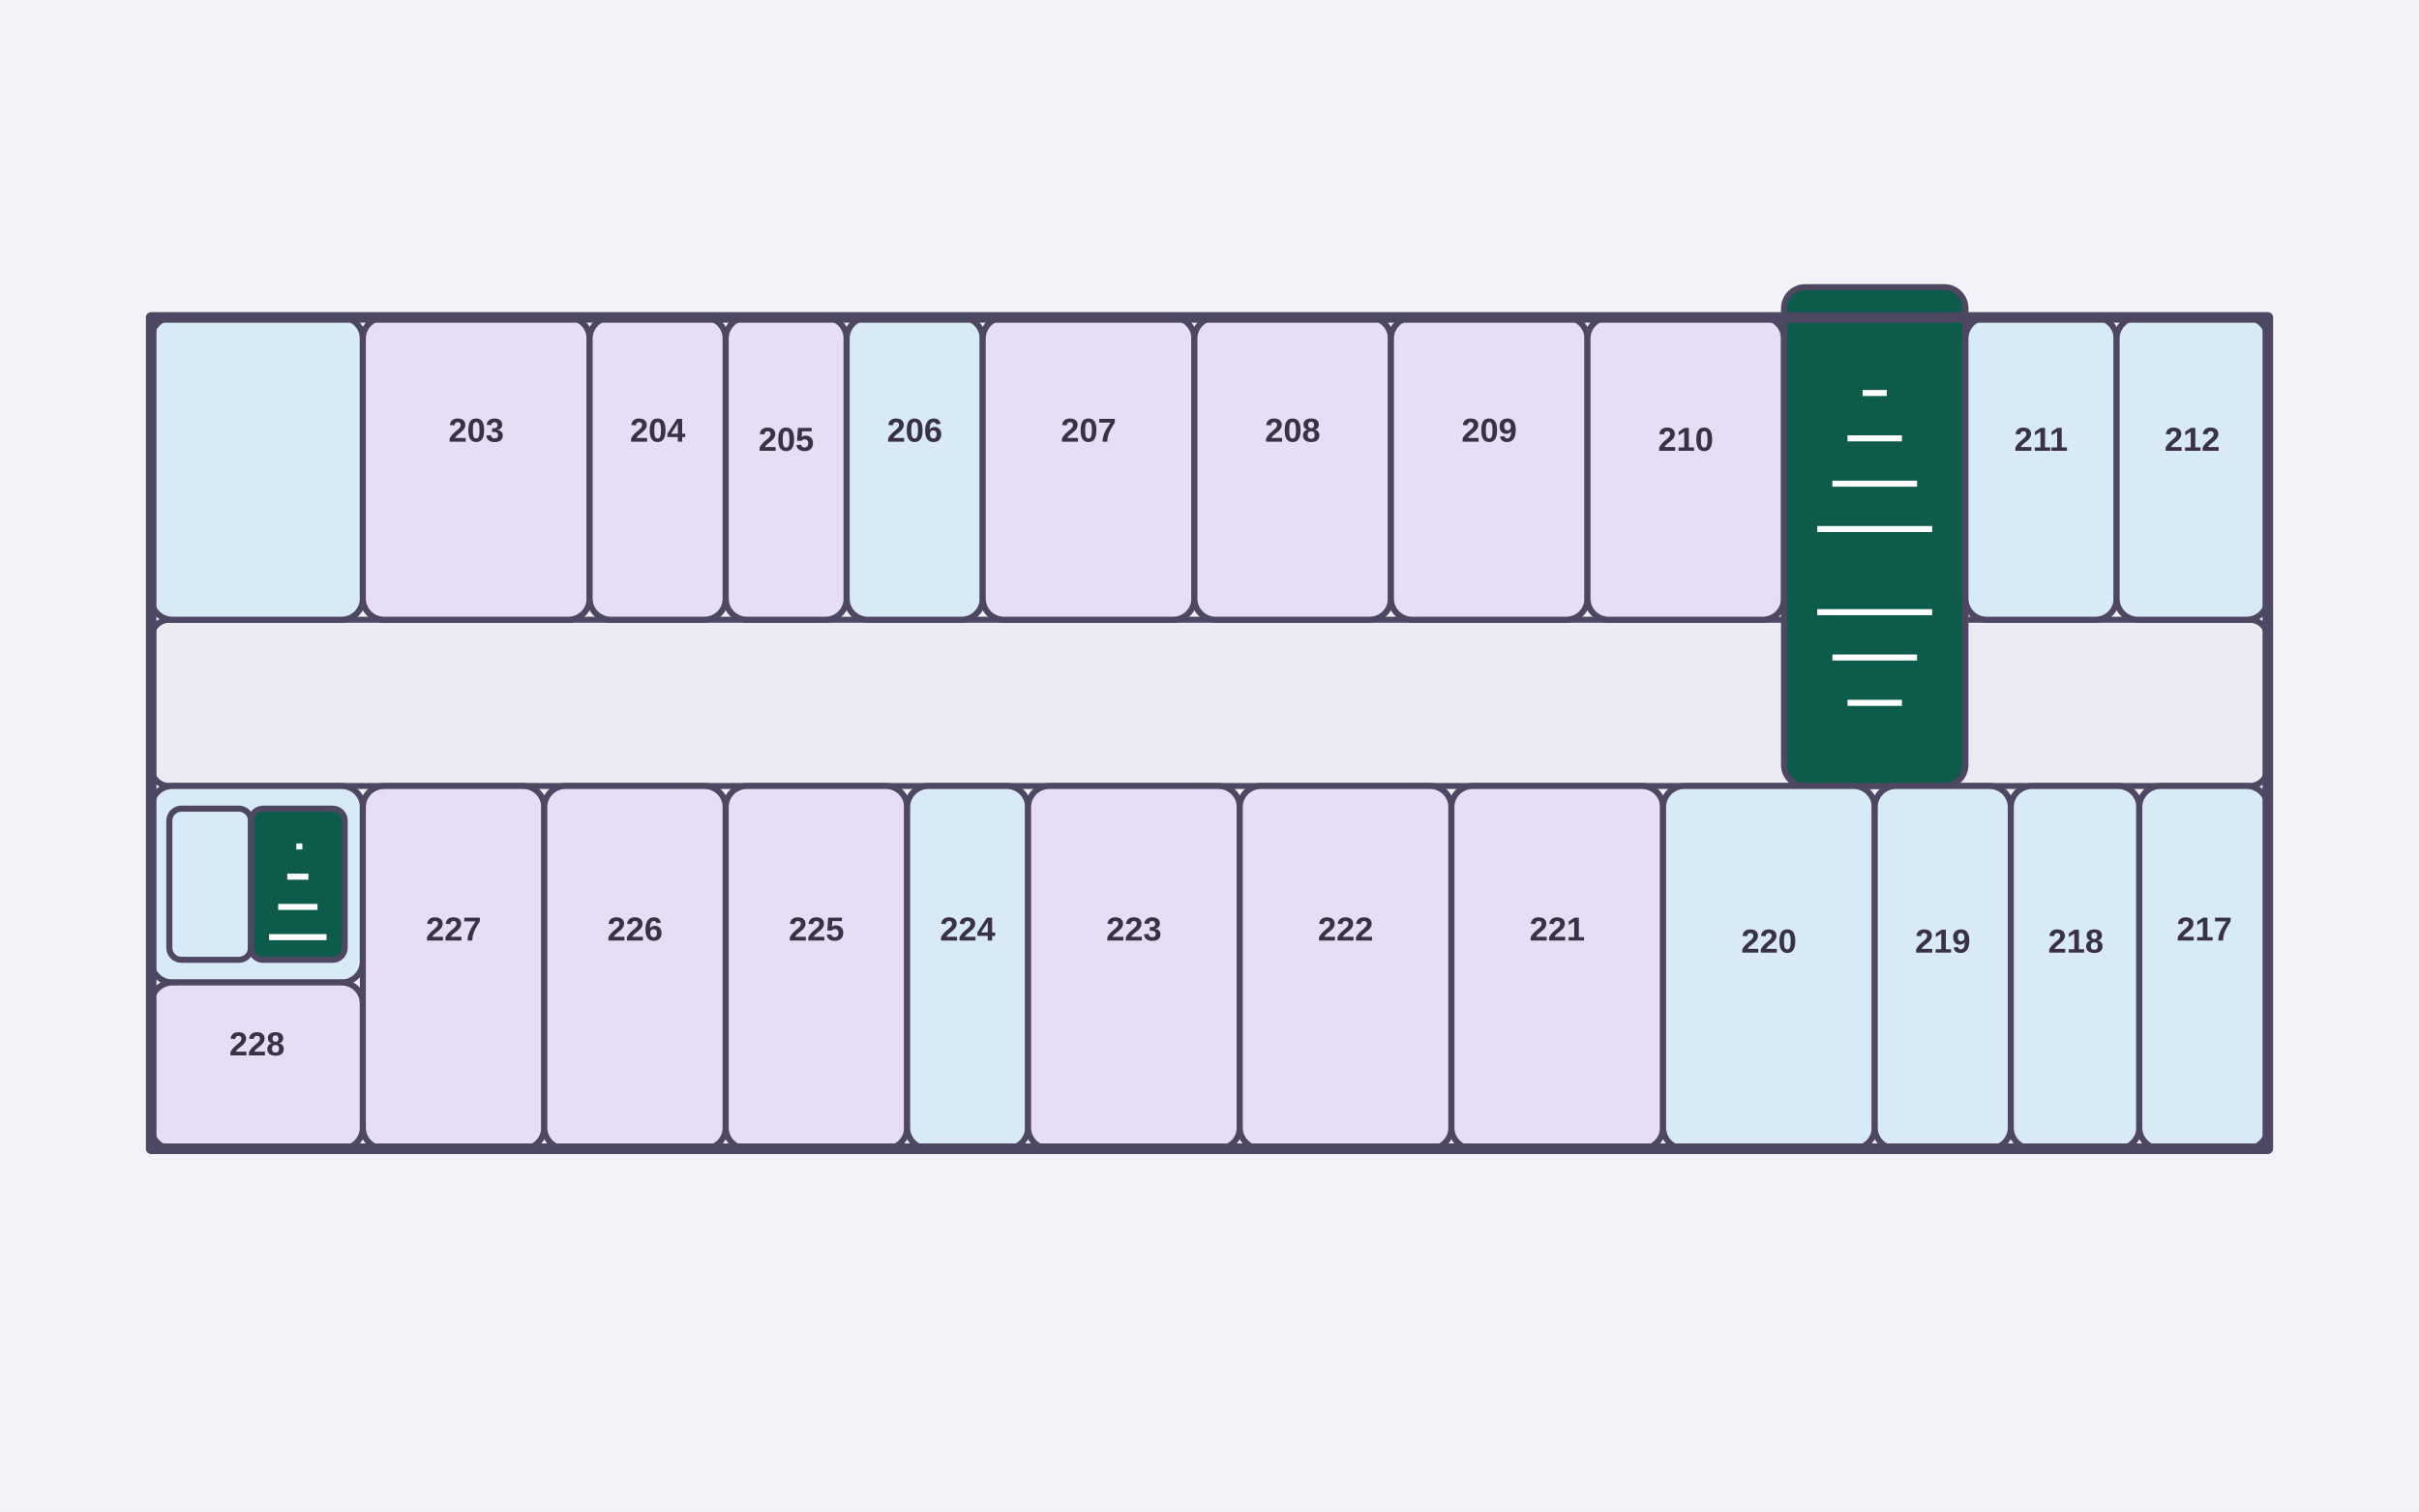
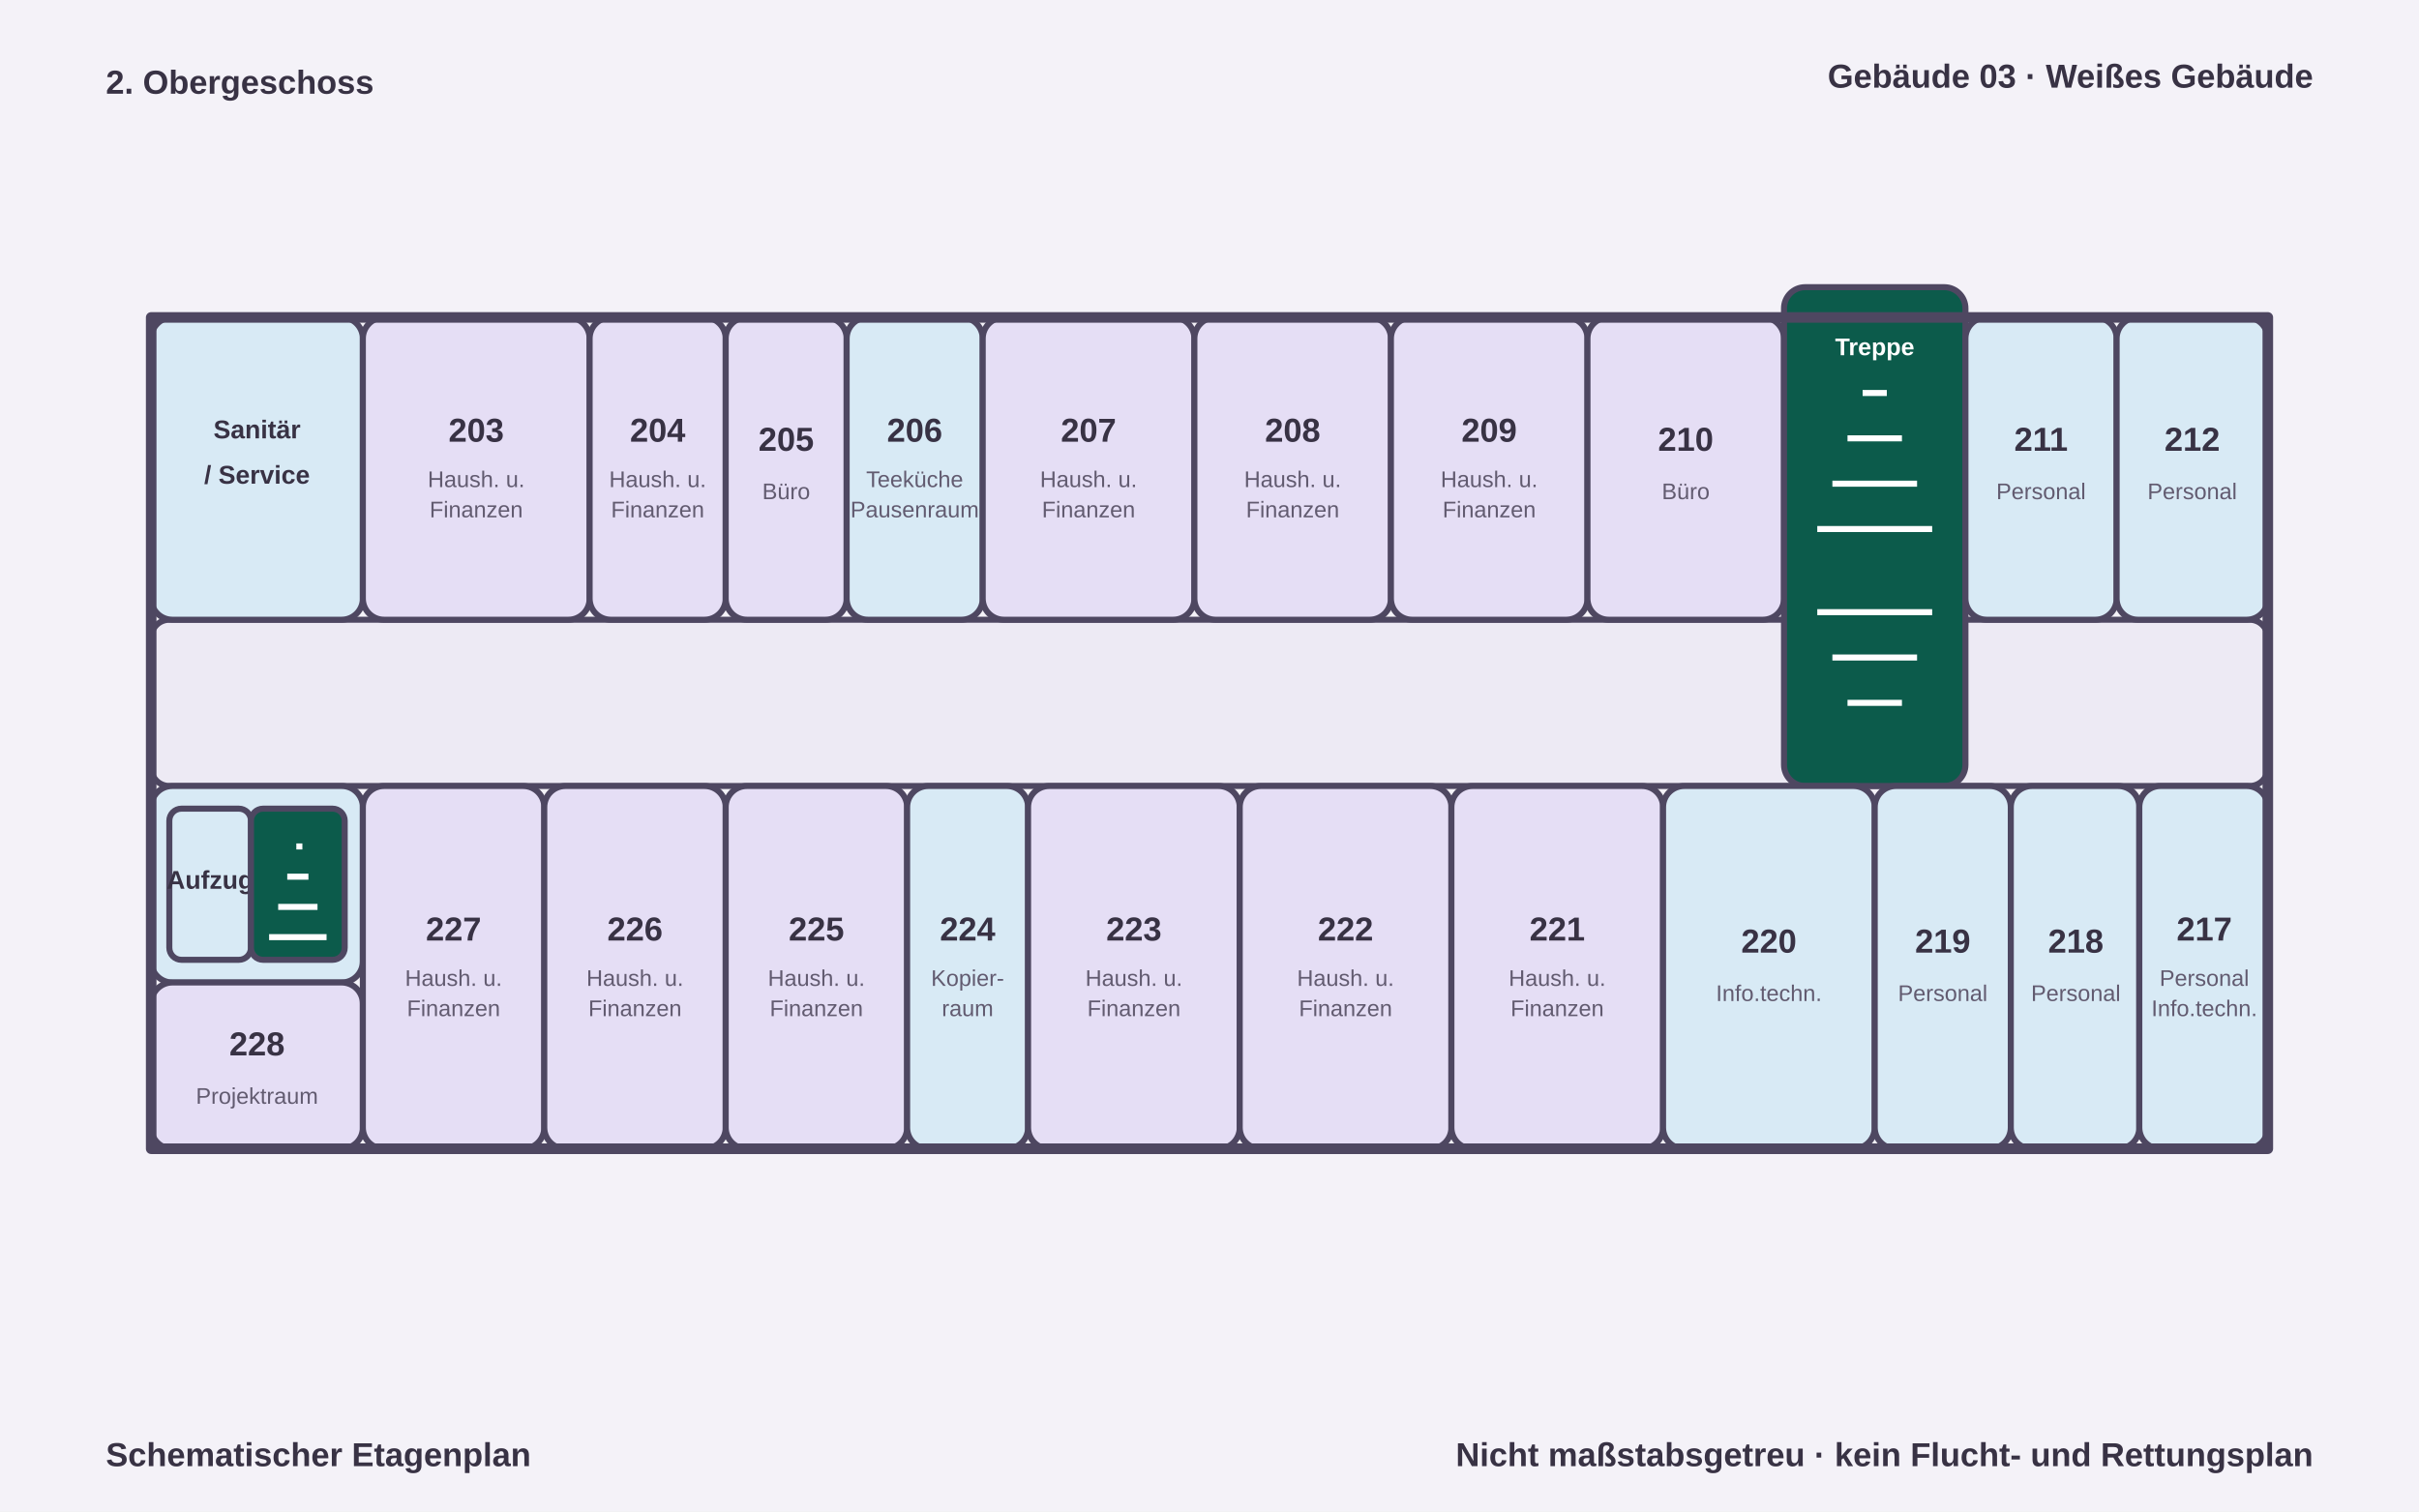
<svg xmlns="http://www.w3.org/2000/svg" viewBox="0 0 1600 1000" role="img">
  <rect width="1600" height="1000" fill="#F4F2F8" />
+   <g id="header">
+     <text class="map-text" x="70" y="62" fill="#383244" font-size="22px" font-weight="600" font-family="Arial,sans-serif" stroke="none">2. Obergeschoss</text>
+     <text class="map-text" x="1530" y="58" fill="#383244" font-size="22px" font-weight="600" text-anchor="end" font-family="Arial,sans-serif" stroke="none">Gebäude 03 · Weißes Gebäude</text>
+   </g>
  <rect class="corridor" x="100" y="410" width="1400" height="110" rx="12" fill="#EDEAF4" stroke="#4E4761" stroke-width="4" />
  <g class="core" fill="#D8EAF5" stroke="#4E4761" stroke-width="4">
    <rect x="100" y="210" width="140" height="200" rx="14" />
+     <text class="core-label map-text" x="170" y="290" font-family="Arial,sans-serif" font-size="17px" font-weight="600" fill="#383244" stroke="none" text-anchor="middle">Sanitär</text>
+     <text class="core-label map-text" x="170" y="320" font-family="Arial,sans-serif" font-size="17px" font-weight="600" fill="#383244" stroke="none" text-anchor="middle">/ Service</text>
  </g>
  <g class="core" fill="#D8EAF5" stroke="#4E4761" stroke-width="4">
    <rect x="100" y="520" width="140" height="130" rx="14" />
    <rect x="112" y="535" width="54" height="100" rx="8" />
+     <text class="core-label map-text" x="139" y="588" font-family="Arial,sans-serif" font-size="17px" font-weight="600" fill="#383244" stroke="none" text-anchor="middle">Aufzug</text>
    <rect class="stair" x="166" y="535" width="62" height="100" rx="8" fill="#0C5B4B" stroke="#4E4761" stroke-width="4" />
    <path class="stair-line" d="M178 620h38m-32-20h26m-20-20h14m-8-20h4" fill="none" stroke="#FFF" stroke-width="4" />
  </g>
  <g id="room-koethen-03-second-floor-203" class="room" data-room-number="203" data-room-key="koethen-03-second-floor-203" data-building-key="koethen-03" data-floor-key="koethen-03-second-floor" data-focus-x="315" data-focus-y="310" fill="#E5DEF5" stroke="#4E4761" stroke-width="4" text-anchor="middle" dominant-baseline="middle">
    <rect x="240" y="210" width="150" height="200" rx="14" />
    <text class="room-number map-text" x="315" y="286" font-family="Arial,sans-serif" font-size="22px" font-weight="600" fill="#383244" stroke="none">203</text>
+     <text class="label map-text" x="315" y="318" font-family="Arial,sans-serif" font-size="15px" font-weight="500" fill="#625B70" stroke="none">Haush. u.</text>
+     <text class="label map-text" x="315" y="338" font-family="Arial,sans-serif" font-size="15px" font-weight="500" fill="#625B70" stroke="none">Finanzen</text>
  </g>
  <g id="room-koethen-03-second-floor-204" class="room" data-room-number="204" data-room-key="koethen-03-second-floor-204" data-building-key="koethen-03" data-floor-key="koethen-03-second-floor" data-focus-x="435" data-focus-y="310" fill="#E5DEF5" stroke="#4E4761" stroke-width="4" text-anchor="middle" dominant-baseline="middle">
    <rect x="390" y="210" width="90" height="200" rx="14" />
    <text class="room-number map-text" x="435" y="286" font-family="Arial,sans-serif" font-size="22px" font-weight="600" fill="#383244" stroke="none">204</text>
+     <text class="label map-text" x="435" y="318" font-family="Arial,sans-serif" font-size="15px" font-weight="500" fill="#625B70" stroke="none">Haush. u.</text>
+     <text class="label map-text" x="435" y="338" font-family="Arial,sans-serif" font-size="15px" font-weight="500" fill="#625B70" stroke="none">Finanzen</text>
  </g>
  <g id="room-koethen-03-second-floor-205" class="room" data-room-number="205" data-room-key="koethen-03-second-floor-205" data-building-key="koethen-03" data-floor-key="koethen-03-second-floor" data-focus-x="520" data-focus-y="310" fill="#E5DEF5" stroke="#4E4761" stroke-width="4" text-anchor="middle" dominant-baseline="middle">
    <rect x="480" y="210" width="80" height="200" rx="14" />
    <text class="room-number map-text" x="520" y="292" font-family="Arial,sans-serif" font-size="22px" font-weight="600" fill="#383244" stroke="none">205</text>
+     <text class="label map-text" x="520" y="326" font-family="Arial,sans-serif" font-size="15px" font-weight="500" fill="#625B70" stroke="none">Büro</text>
  </g>
  <g id="room-koethen-03-second-floor-206" class="room service" data-room-number="206" data-room-key="koethen-03-second-floor-206" data-building-key="koethen-03" data-floor-key="koethen-03-second-floor" data-focus-x="605" data-focus-y="310" fill="#D8EAF5" stroke="#4E4761" stroke-width="4" text-anchor="middle" dominant-baseline="middle">
    <rect x="560" y="210" width="90" height="200" rx="14" />
    <text class="room-number map-text" x="605" y="286" font-family="Arial,sans-serif" font-size="22px" font-weight="600" fill="#383244" stroke="none">206</text>
+     <text class="label map-text" x="605" y="318" font-family="Arial,sans-serif" font-size="15px" font-weight="500" fill="#625B70" stroke="none">Teeküche</text>
+     <text class="label map-text" x="605" y="338" font-family="Arial,sans-serif" font-size="15px" font-weight="500" fill="#625B70" stroke="none">Pausenraum</text>
  </g>
  <g id="room-koethen-03-second-floor-207" class="room" data-room-number="207" data-room-key="koethen-03-second-floor-207" data-building-key="koethen-03" data-floor-key="koethen-03-second-floor" data-focus-x="720" data-focus-y="310" fill="#E5DEF5" stroke="#4E4761" stroke-width="4" text-anchor="middle" dominant-baseline="middle">
    <rect x="650" y="210" width="140" height="200" rx="14" />
    <text class="room-number map-text" x="720" y="286" font-family="Arial,sans-serif" font-size="22px" font-weight="600" fill="#383244" stroke="none">207</text>
+     <text class="label map-text" x="720" y="318" font-family="Arial,sans-serif" font-size="15px" font-weight="500" fill="#625B70" stroke="none">Haush. u.</text>
+     <text class="label map-text" x="720" y="338" font-family="Arial,sans-serif" font-size="15px" font-weight="500" fill="#625B70" stroke="none">Finanzen</text>
  </g>
  <g id="room-koethen-03-second-floor-208" class="room" data-room-number="208" data-room-key="koethen-03-second-floor-208" data-building-key="koethen-03" data-floor-key="koethen-03-second-floor" data-focus-x="855" data-focus-y="310" fill="#E5DEF5" stroke="#4E4761" stroke-width="4" text-anchor="middle" dominant-baseline="middle">
    <rect x="790" y="210" width="130" height="200" rx="14" />
    <text class="room-number map-text" x="855" y="286" font-family="Arial,sans-serif" font-size="22px" font-weight="600" fill="#383244" stroke="none">208</text>
+     <text class="label map-text" x="855" y="318" font-family="Arial,sans-serif" font-size="15px" font-weight="500" fill="#625B70" stroke="none">Haush. u.</text>
+     <text class="label map-text" x="855" y="338" font-family="Arial,sans-serif" font-size="15px" font-weight="500" fill="#625B70" stroke="none">Finanzen</text>
  </g>
  <g id="room-koethen-03-second-floor-209" class="room" data-room-number="209" data-room-key="koethen-03-second-floor-209" data-building-key="koethen-03" data-floor-key="koethen-03-second-floor" data-focus-x="985" data-focus-y="310" fill="#E5DEF5" stroke="#4E4761" stroke-width="4" text-anchor="middle" dominant-baseline="middle">
    <rect x="920" y="210" width="130" height="200" rx="14" />
    <text class="room-number map-text" x="985" y="286" font-family="Arial,sans-serif" font-size="22px" font-weight="600" fill="#383244" stroke="none">209</text>
+     <text class="label map-text" x="985" y="318" font-family="Arial,sans-serif" font-size="15px" font-weight="500" fill="#625B70" stroke="none">Haush. u.</text>
+     <text class="label map-text" x="985" y="338" font-family="Arial,sans-serif" font-size="15px" font-weight="500" fill="#625B70" stroke="none">Finanzen</text>
  </g>
  <g id="room-koethen-03-second-floor-210" class="room" data-room-number="210" data-room-key="koethen-03-second-floor-210" data-building-key="koethen-03" data-floor-key="koethen-03-second-floor" data-focus-x="1115" data-focus-y="310" fill="#E5DEF5" stroke="#4E4761" stroke-width="4" text-anchor="middle" dominant-baseline="middle">
    <rect x="1050" y="210" width="130" height="200" rx="14" />
    <text class="room-number map-text" x="1115" y="292" font-family="Arial,sans-serif" font-size="22px" font-weight="600" fill="#383244" stroke="none">210</text>
+     <text class="label map-text" x="1115" y="326" font-family="Arial,sans-serif" font-size="15px" font-weight="500" fill="#625B70" stroke="none">Büro</text>
  </g>
  <g class="stair" fill="#0C5B4B" stroke="#4E4761" stroke-width="4">
    <rect x="1180" y="190" width="120" height="330" rx="14" />
    <path class="stair-line" d="M1202 350h76m-66-30h56m-46-30h36m-26-30h16m-46 145h76m-66 30h56m-46 30h36" fill="none" stroke="#FFF" stroke-width="4" />
+     <text class="stair-label map-text" x="1240" y="235" font-family="Arial,sans-serif" font-size="16px" font-weight="600" fill="#FFF" stroke="none" text-anchor="middle">Treppe</text>
  </g>
  <g id="room-koethen-03-second-floor-211" class="room service" data-room-number="211" data-room-key="koethen-03-second-floor-211" data-building-key="koethen-03" data-floor-key="koethen-03-second-floor" data-focus-x="1350" data-focus-y="310" fill="#D8EAF5" stroke="#4E4761" stroke-width="4" text-anchor="middle" dominant-baseline="middle">
    <rect x="1300" y="210" width="100" height="200" rx="14" />
    <text class="room-number map-text" x="1350" y="292" font-family="Arial,sans-serif" font-size="22px" font-weight="600" fill="#383244" stroke="none">211</text>
+     <text class="label map-text" x="1350" y="326" font-family="Arial,sans-serif" font-size="15px" font-weight="500" fill="#625B70" stroke="none">Personal</text>
  </g>
  <g id="room-koethen-03-second-floor-212" class="room service" data-room-number="212" data-room-key="koethen-03-second-floor-212" data-building-key="koethen-03" data-floor-key="koethen-03-second-floor" data-focus-x="1450" data-focus-y="310" fill="#D8EAF5" stroke="#4E4761" stroke-width="4" text-anchor="middle" dominant-baseline="middle">
    <rect x="1400" y="210" width="100" height="200" rx="14" />
    <text class="room-number map-text" x="1450" y="292" font-family="Arial,sans-serif" font-size="22px" font-weight="600" fill="#383244" stroke="none">212</text>
+     <text class="label map-text" x="1450" y="326" font-family="Arial,sans-serif" font-size="15px" font-weight="500" fill="#625B70" stroke="none">Personal</text>
  </g>
  <g id="room-koethen-03-second-floor-228" class="room" data-room-number="228" data-room-key="koethen-03-second-floor-228" data-building-key="koethen-03" data-floor-key="koethen-03-second-floor" data-focus-x="170" data-focus-y="705" fill="#E5DEF5" stroke="#4E4761" stroke-width="4" text-anchor="middle" dominant-baseline="middle">
    <rect x="100" y="650" width="140" height="110" rx="14" />
    <text class="room-number map-text" x="170" y="692" font-family="Arial,sans-serif" font-size="22px" font-weight="600" fill="#383244" stroke="none">228</text>
+     <text class="label map-text" x="170" y="726" font-family="Arial,sans-serif" font-size="15px" font-weight="500" fill="#625B70" stroke="none">Projektraum</text>
  </g>
  <g id="room-koethen-03-second-floor-227" class="room" data-room-number="227" data-room-key="koethen-03-second-floor-227" data-building-key="koethen-03" data-floor-key="koethen-03-second-floor" data-focus-x="300" data-focus-y="640" fill="#E5DEF5" stroke="#4E4761" stroke-width="4" text-anchor="middle" dominant-baseline="middle">
    <rect x="240" y="520" width="120" height="240" rx="14" />
    <text class="room-number map-text" x="300" y="616" font-family="Arial,sans-serif" font-size="22px" font-weight="600" fill="#383244" stroke="none">227</text>
+     <text class="label map-text" x="300" y="648" font-family="Arial,sans-serif" font-size="15px" font-weight="500" fill="#625B70" stroke="none">Haush. u.</text>
+     <text class="label map-text" x="300" y="668" font-family="Arial,sans-serif" font-size="15px" font-weight="500" fill="#625B70" stroke="none">Finanzen</text>
  </g>
  <g id="room-koethen-03-second-floor-226" class="room" data-room-number="226" data-room-key="koethen-03-second-floor-226" data-building-key="koethen-03" data-floor-key="koethen-03-second-floor" data-focus-x="420" data-focus-y="640" fill="#E5DEF5" stroke="#4E4761" stroke-width="4" text-anchor="middle" dominant-baseline="middle">
    <rect x="360" y="520" width="120" height="240" rx="14" />
    <text class="room-number map-text" x="420" y="616" font-family="Arial,sans-serif" font-size="22px" font-weight="600" fill="#383244" stroke="none">226</text>
+     <text class="label map-text" x="420" y="648" font-family="Arial,sans-serif" font-size="15px" font-weight="500" fill="#625B70" stroke="none">Haush. u.</text>
+     <text class="label map-text" x="420" y="668" font-family="Arial,sans-serif" font-size="15px" font-weight="500" fill="#625B70" stroke="none">Finanzen</text>
  </g>
  <g id="room-koethen-03-second-floor-225" class="room" data-room-number="225" data-room-key="koethen-03-second-floor-225" data-building-key="koethen-03" data-floor-key="koethen-03-second-floor" data-focus-x="540" data-focus-y="640" fill="#E5DEF5" stroke="#4E4761" stroke-width="4" text-anchor="middle" dominant-baseline="middle">
    <rect x="480" y="520" width="120" height="240" rx="14" />
    <text class="room-number map-text" x="540" y="616" font-family="Arial,sans-serif" font-size="22px" font-weight="600" fill="#383244" stroke="none">225</text>
+     <text class="label map-text" x="540" y="648" font-family="Arial,sans-serif" font-size="15px" font-weight="500" fill="#625B70" stroke="none">Haush. u.</text>
+     <text class="label map-text" x="540" y="668" font-family="Arial,sans-serif" font-size="15px" font-weight="500" fill="#625B70" stroke="none">Finanzen</text>
  </g>
  <g id="room-koethen-03-second-floor-224" class="room service" data-room-number="224" data-room-key="koethen-03-second-floor-224" data-building-key="koethen-03" data-floor-key="koethen-03-second-floor" data-focus-x="640" data-focus-y="640" fill="#D8EAF5" stroke="#4E4761" stroke-width="4" text-anchor="middle" dominant-baseline="middle">
    <rect x="600" y="520" width="80" height="240" rx="14" />
    <text class="room-number map-text" x="640" y="616" font-family="Arial,sans-serif" font-size="22px" font-weight="600" fill="#383244" stroke="none">224</text>
+     <text class="label map-text" x="640" y="648" font-family="Arial,sans-serif" font-size="15px" font-weight="500" fill="#625B70" stroke="none">Kopier-</text>
+     <text class="label map-text" x="640" y="668" font-family="Arial,sans-serif" font-size="15px" font-weight="500" fill="#625B70" stroke="none">raum</text>
  </g>
  <g id="room-koethen-03-second-floor-223" class="room" data-room-number="223" data-room-key="koethen-03-second-floor-223" data-building-key="koethen-03" data-floor-key="koethen-03-second-floor" data-focus-x="750" data-focus-y="640" fill="#E5DEF5" stroke="#4E4761" stroke-width="4" text-anchor="middle" dominant-baseline="middle">
    <rect x="680" y="520" width="140" height="240" rx="14" />
    <text class="room-number map-text" x="750" y="616" font-family="Arial,sans-serif" font-size="22px" font-weight="600" fill="#383244" stroke="none">223</text>
+     <text class="label map-text" x="750" y="648" font-family="Arial,sans-serif" font-size="15px" font-weight="500" fill="#625B70" stroke="none">Haush. u.</text>
+     <text class="label map-text" x="750" y="668" font-family="Arial,sans-serif" font-size="15px" font-weight="500" fill="#625B70" stroke="none">Finanzen</text>
  </g>
  <g id="room-koethen-03-second-floor-222" class="room" data-room-number="222" data-room-key="koethen-03-second-floor-222" data-building-key="koethen-03" data-floor-key="koethen-03-second-floor" data-focus-x="890" data-focus-y="640" fill="#E5DEF5" stroke="#4E4761" stroke-width="4" text-anchor="middle" dominant-baseline="middle">
    <rect x="820" y="520" width="140" height="240" rx="14" />
    <text class="room-number map-text" x="890" y="616" font-family="Arial,sans-serif" font-size="22px" font-weight="600" fill="#383244" stroke="none">222</text>
+     <text class="label map-text" x="890" y="648" font-family="Arial,sans-serif" font-size="15px" font-weight="500" fill="#625B70" stroke="none">Haush. u.</text>
+     <text class="label map-text" x="890" y="668" font-family="Arial,sans-serif" font-size="15px" font-weight="500" fill="#625B70" stroke="none">Finanzen</text>
  </g>
  <g id="room-koethen-03-second-floor-221" class="room" data-room-number="221" data-room-key="koethen-03-second-floor-221" data-building-key="koethen-03" data-floor-key="koethen-03-second-floor" data-focus-x="1030" data-focus-y="640" fill="#E5DEF5" stroke="#4E4761" stroke-width="4" text-anchor="middle" dominant-baseline="middle">
    <rect x="960" y="520" width="140" height="240" rx="14" />
    <text class="room-number map-text" x="1030" y="616" font-family="Arial,sans-serif" font-size="22px" font-weight="600" fill="#383244" stroke="none">221</text>
+     <text class="label map-text" x="1030" y="648" font-family="Arial,sans-serif" font-size="15px" font-weight="500" fill="#625B70" stroke="none">Haush. u.</text>
+     <text class="label map-text" x="1030" y="668" font-family="Arial,sans-serif" font-size="15px" font-weight="500" fill="#625B70" stroke="none">Finanzen</text>
  </g>
  <g id="room-koethen-03-second-floor-220" class="room service" data-room-number="220" data-room-key="koethen-03-second-floor-220" data-building-key="koethen-03" data-floor-key="koethen-03-second-floor" data-focus-x="1170" data-focus-y="640" fill="#D8EAF5" stroke="#4E4761" stroke-width="4" text-anchor="middle" dominant-baseline="middle">
    <rect x="1100" y="520" width="140" height="240" rx="14" />
    <text class="room-number map-text" x="1170" y="624" font-family="Arial,sans-serif" font-size="22px" font-weight="600" fill="#383244" stroke="none">220</text>
+     <text class="label map-text" x="1170" y="658" font-family="Arial,sans-serif" font-size="15px" font-weight="500" fill="#625B70" stroke="none">Info.techn.</text>
  </g>
  <g id="room-koethen-03-second-floor-219" class="room service" data-room-number="219" data-room-key="koethen-03-second-floor-219" data-building-key="koethen-03" data-floor-key="koethen-03-second-floor" data-focus-x="1285" data-focus-y="640" fill="#D8EAF5" stroke="#4E4761" stroke-width="4" text-anchor="middle" dominant-baseline="middle">
    <rect x="1240" y="520" width="90" height="240" rx="14" />
    <text class="room-number map-text" x="1285" y="624" font-family="Arial,sans-serif" font-size="22px" font-weight="600" fill="#383244" stroke="none">219</text>
+     <text class="label map-text" x="1285" y="658" font-family="Arial,sans-serif" font-size="15px" font-weight="500" fill="#625B70" stroke="none">Personal</text>
  </g>
  <g id="room-koethen-03-second-floor-218" class="room service" data-room-number="218" data-room-key="koethen-03-second-floor-218" data-building-key="koethen-03" data-floor-key="koethen-03-second-floor" data-focus-x="1372.5" data-focus-y="640" fill="#D8EAF5" stroke="#4E4761" stroke-width="4" text-anchor="middle" dominant-baseline="middle">
    <rect x="1330" y="520" width="85" height="240" rx="14" />
    <text class="room-number map-text" x="1373" y="624" font-family="Arial,sans-serif" font-size="22px" font-weight="600" fill="#383244" stroke="none">218</text>
+     <text class="label map-text" x="1373" y="658" font-family="Arial,sans-serif" font-size="15px" font-weight="500" fill="#625B70" stroke="none">Personal</text>
  </g>
  <g id="room-koethen-03-second-floor-217" class="room service" data-room-number="217" data-room-key="koethen-03-second-floor-217" data-building-key="koethen-03" data-floor-key="koethen-03-second-floor" data-focus-x="1457.5" data-focus-y="640" fill="#D8EAF5" stroke="#4E4761" stroke-width="4" text-anchor="middle" dominant-baseline="middle">
    <rect x="1415" y="520" width="85" height="240" rx="14" />
    <text class="room-number map-text" x="1458" y="616" font-family="Arial,sans-serif" font-size="22px" font-weight="600" fill="#383244" stroke="none">217</text>
+     <text class="label map-text" x="1458" y="648" font-family="Arial,sans-serif" font-size="15px" font-weight="500" fill="#625B70" stroke="none">Personal</text>
+     <text class="label map-text" x="1458" y="668" font-family="Arial,sans-serif" font-size="15px" font-weight="500" fill="#625B70" stroke="none">Info.techn.</text>
  </g>
  <path class="outline" d="M100 210H1500V760H100Z" fill="none" stroke="#4E4761" stroke-width="7" stroke-linejoin="round" />
+   <g id="footer" fill="#706A80" font-family="Arial,Helvetica,sans-serif" font-size="15" font-weight="400">
+     <text class="map-text" x="70" y="970" font-family="Arial,sans-serif" font-size="22px" font-weight="600" fill="#383244" stroke="none">Schematischer Etagenplan</text>
+     <text class="map-text" x="1530" y="970" text-anchor="end" font-family="Arial,sans-serif" font-size="22px" font-weight="600" fill="#383244" stroke="none">Nicht maßstabsgetreu · kein Flucht- und Rettungsplan</text>
+   </g>
</svg>
